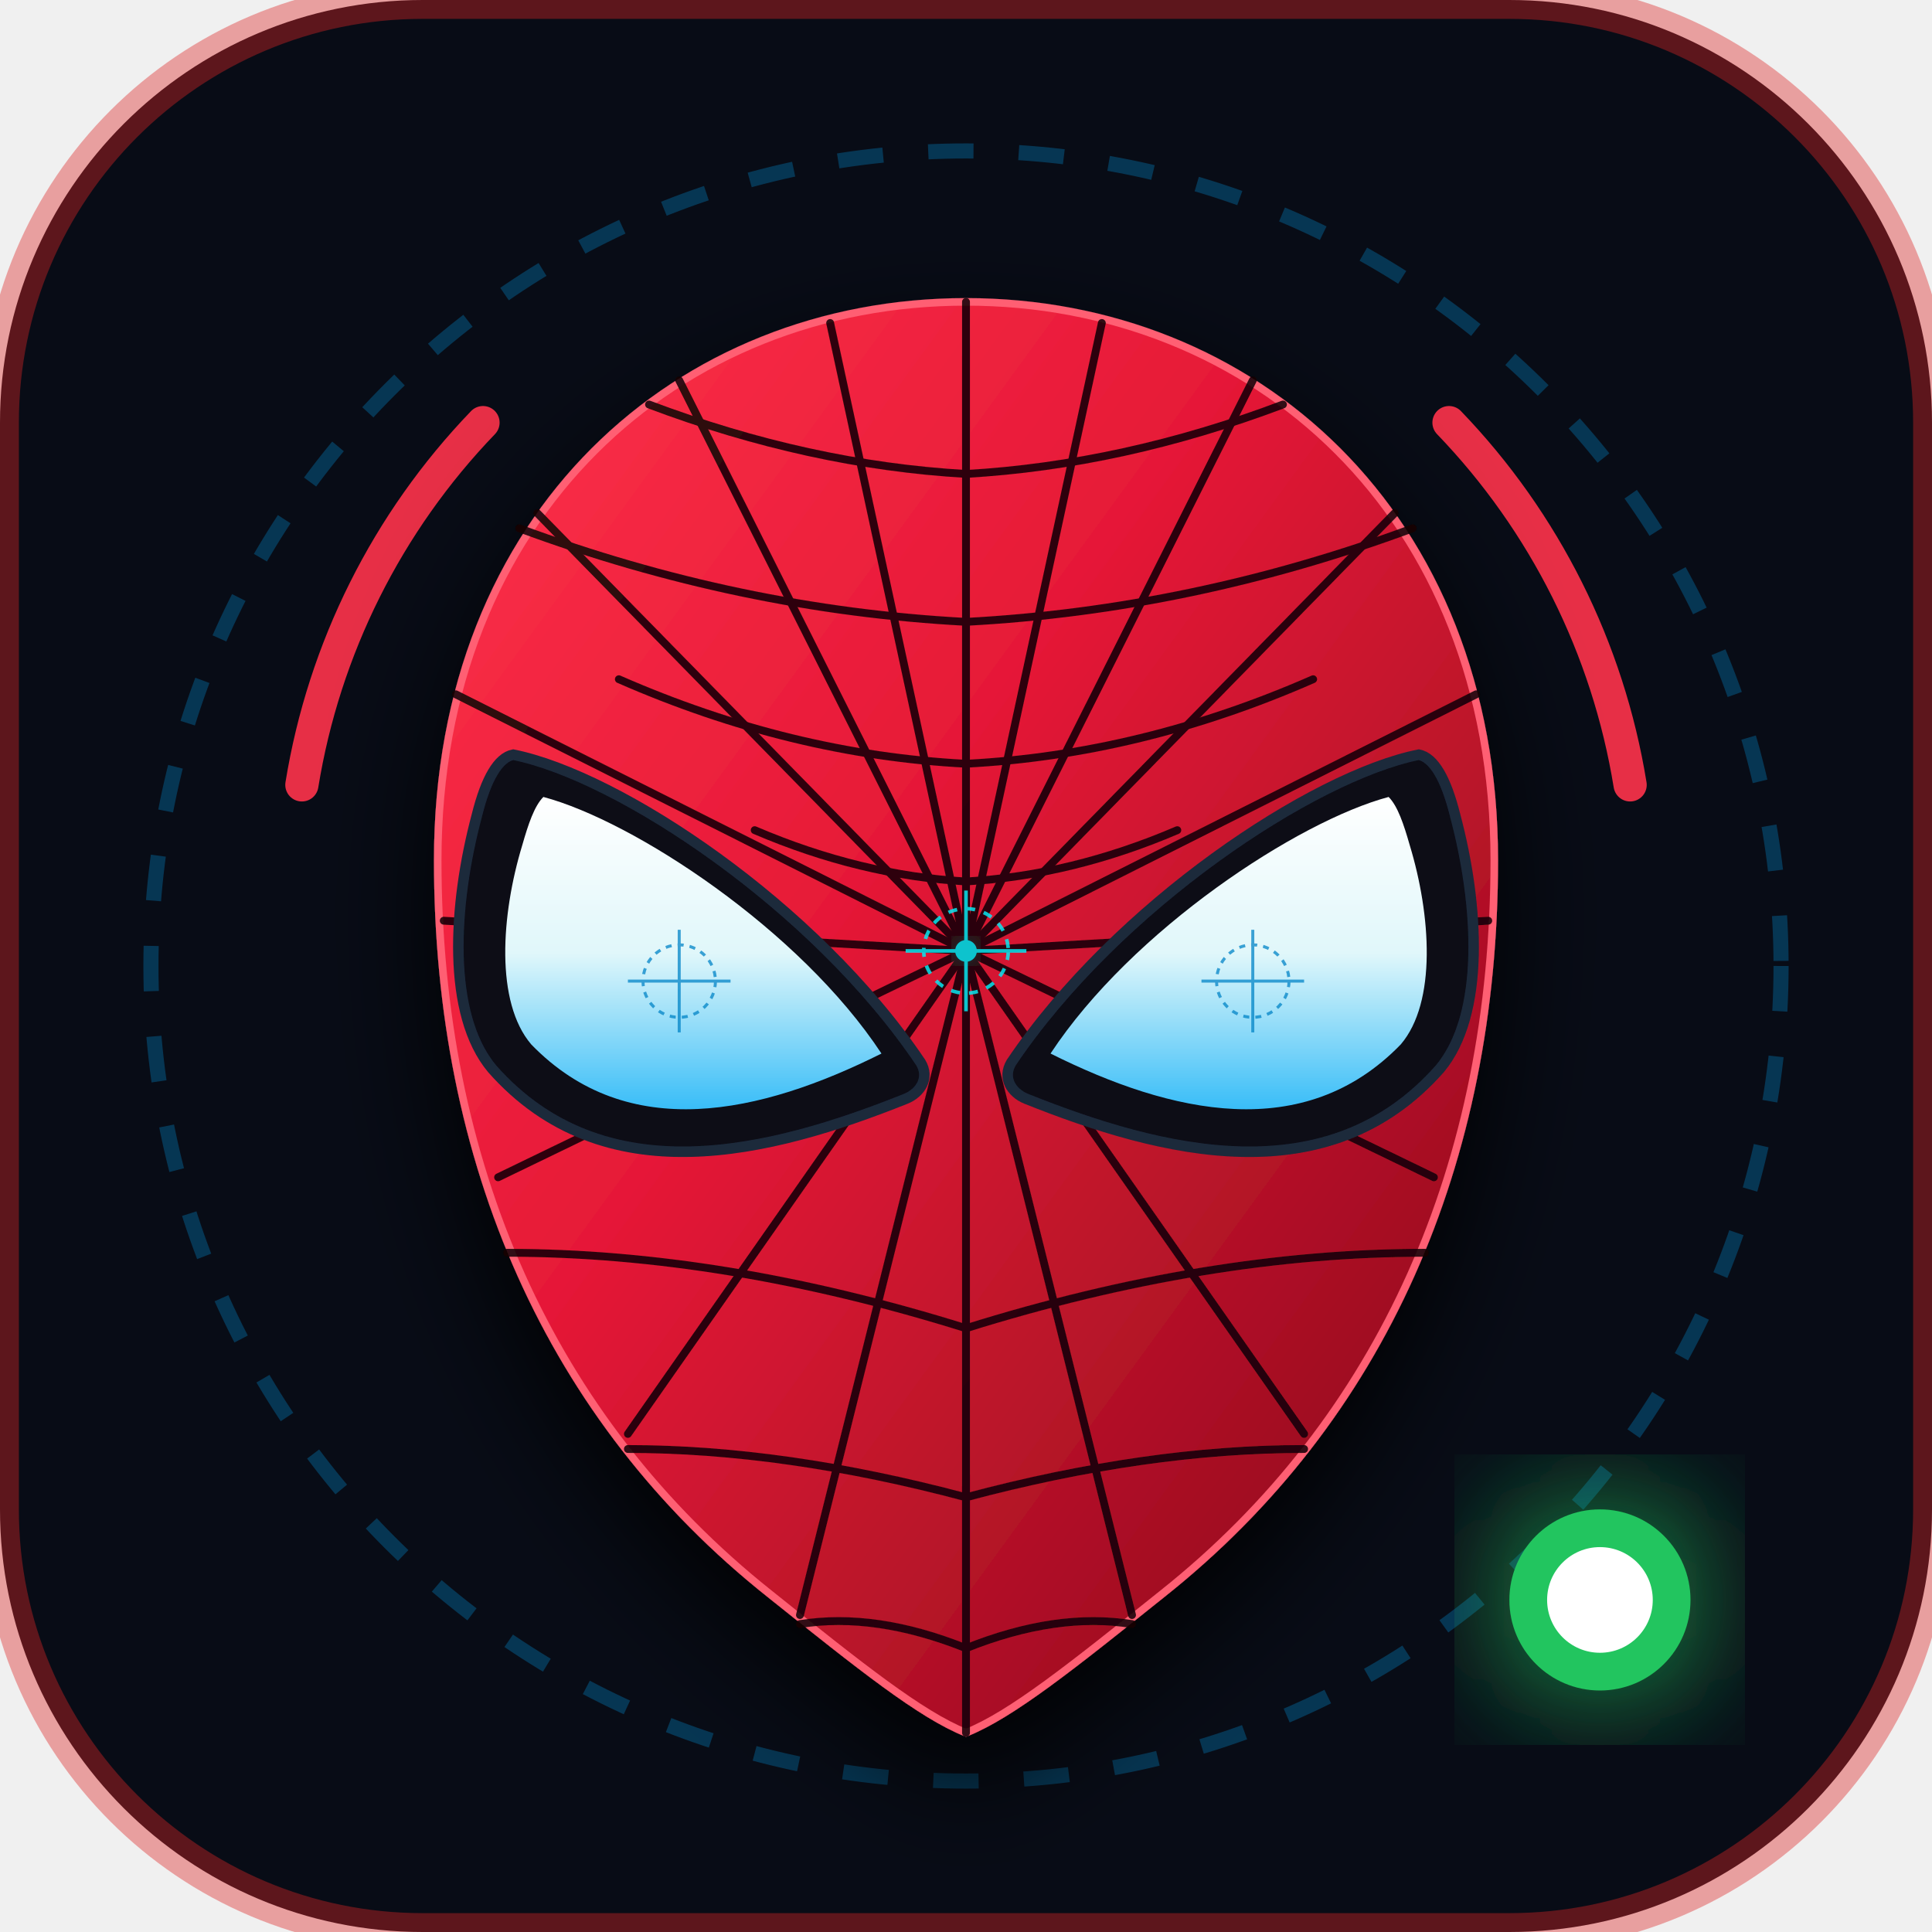
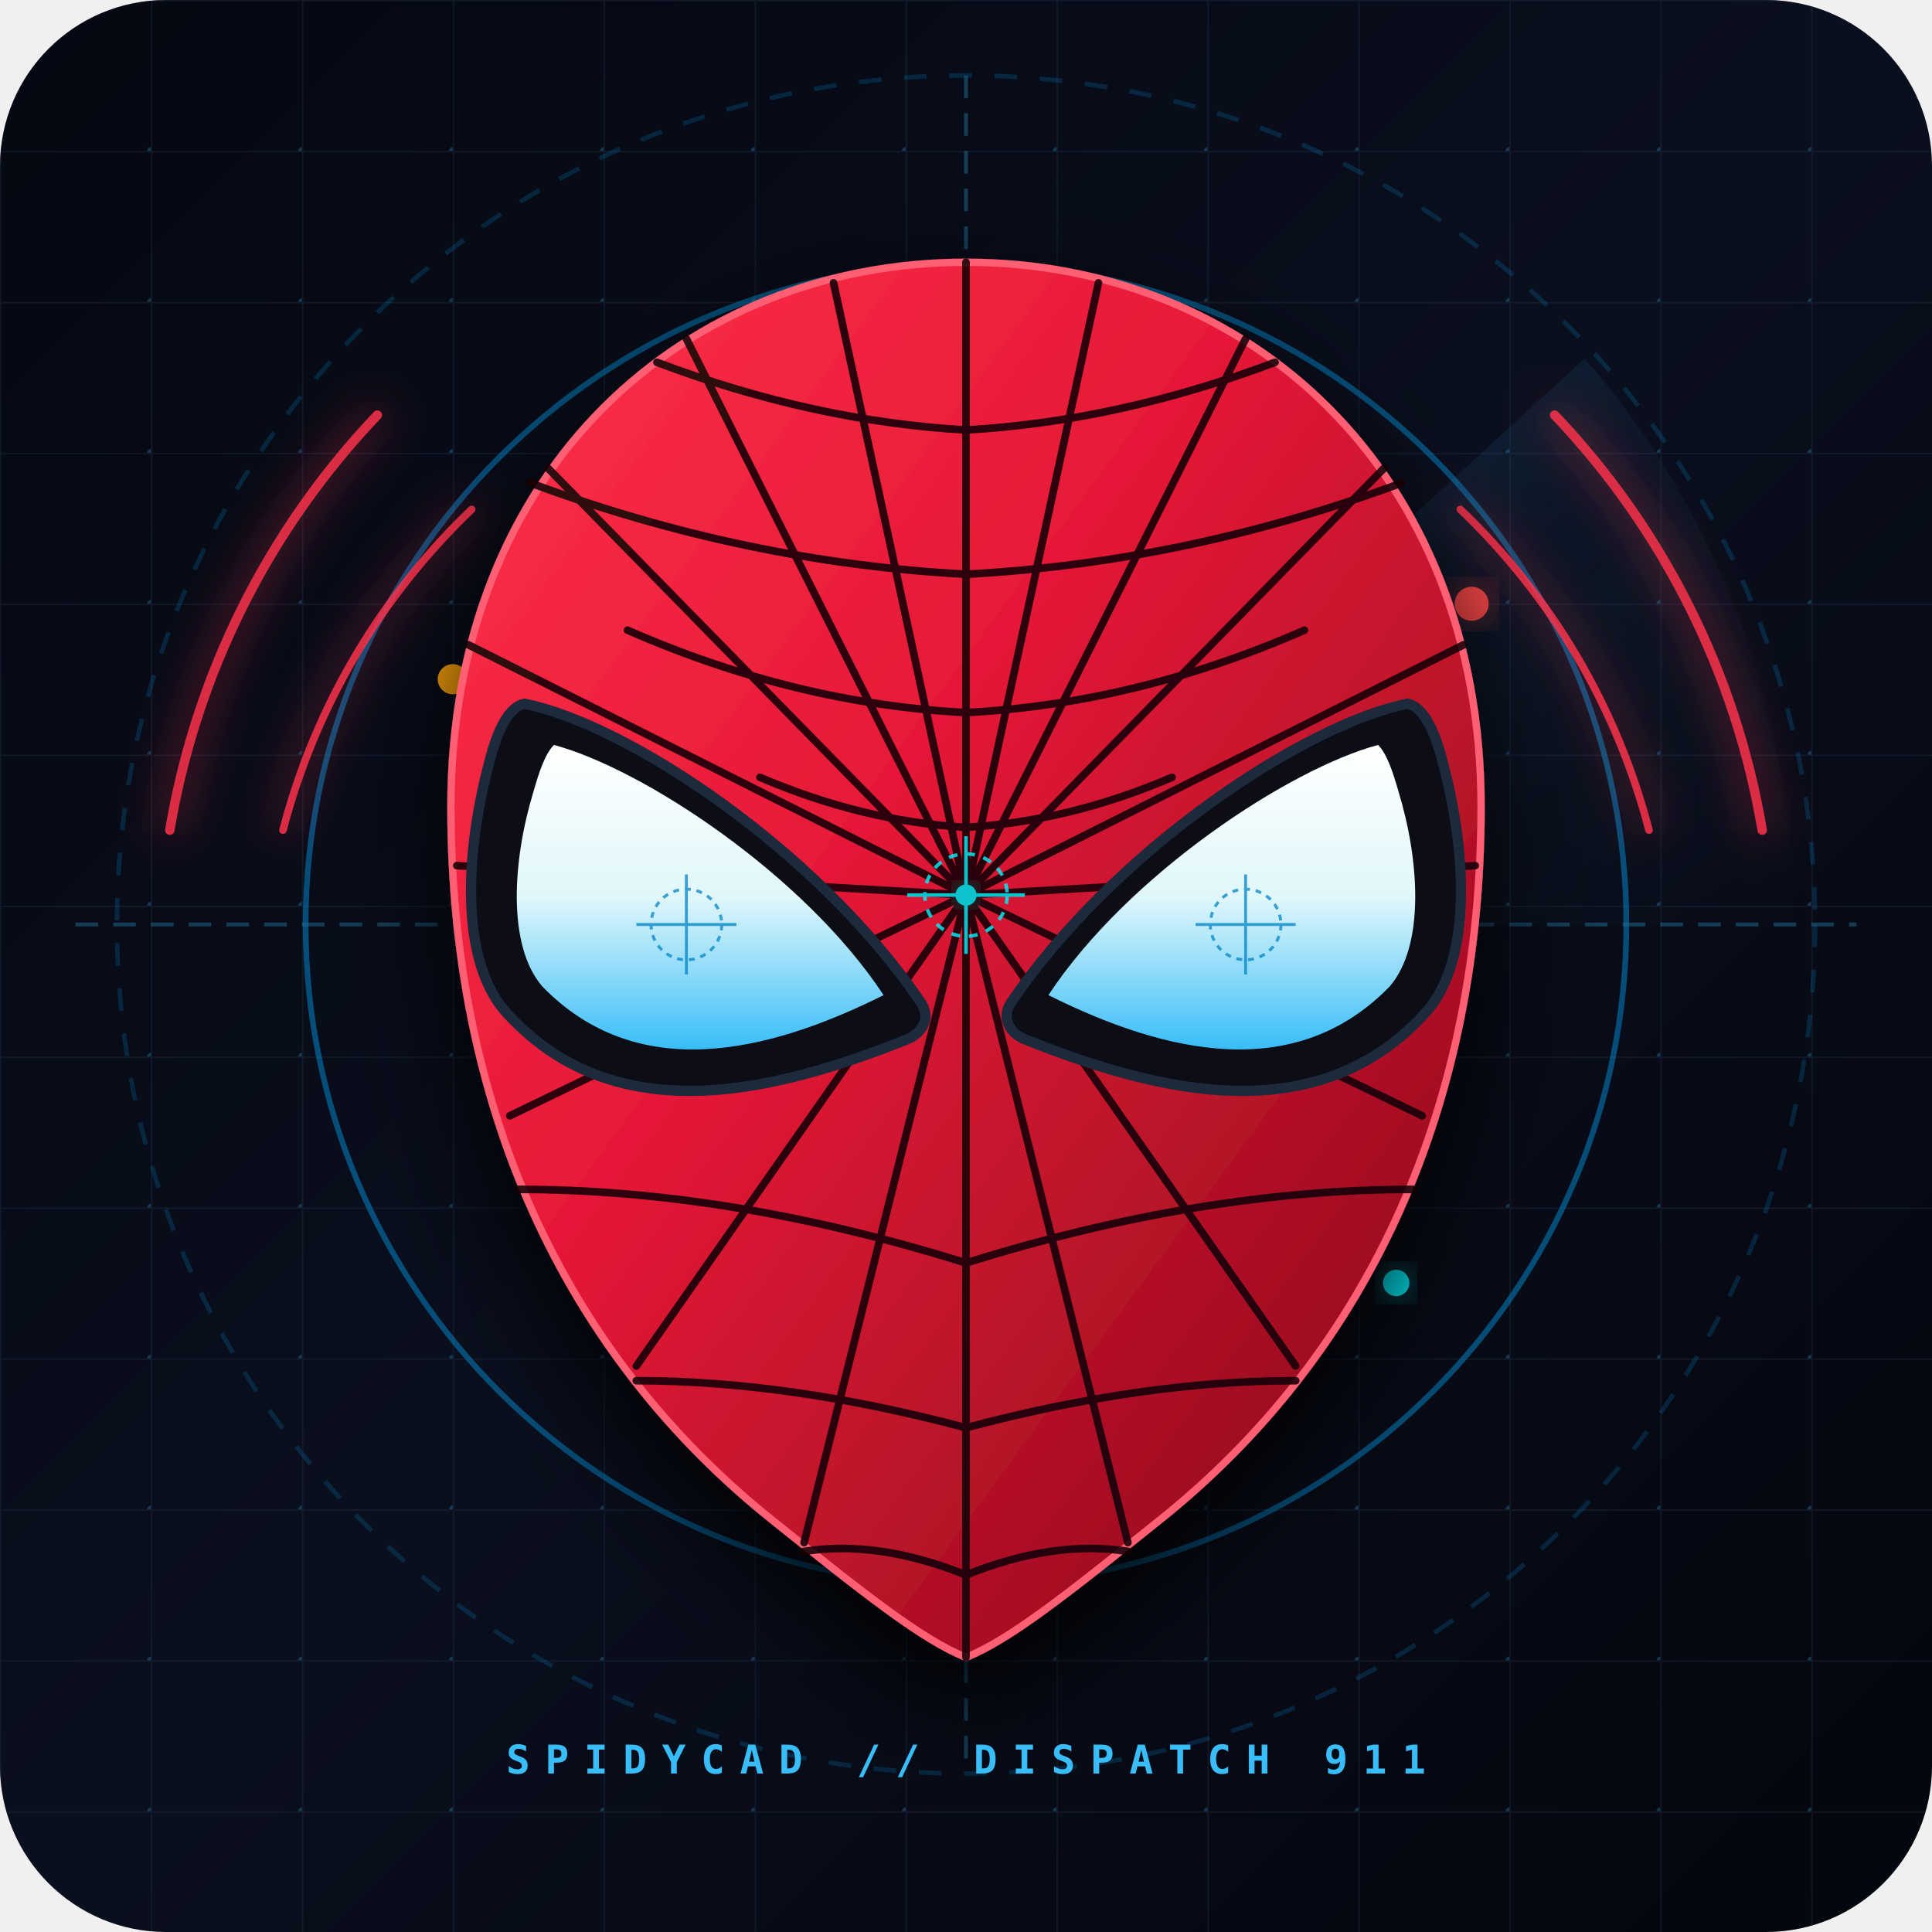
- <svg xmlns="http://www.w3.org/2000/svg" viewBox="0 0 128 128" width="100%" height="100%">
+ <svg xmlns="http://www.w3.org/2000/svg" viewBox="0 0 512 512" width="100%" height="100%">
  <defs>
    <linearGradient id="starkBg" x1="0%" y1="0%" x2="100%" y2="100%">
      <stop offset="0%" stop-color="#050811" />
      <stop offset="50%" stop-color="#0a0f1e" />
      <stop offset="100%" stop-color="#04060d" />
    </linearGradient>
    <linearGradient id="emergencyRed" x1="0%" y1="0%" x2="100%" y2="100%">
      <stop offset="0%" stop-color="#ff334b" />
      <stop offset="40%" stop-color="#e61937" />
      <stop offset="100%" stop-color="#800a18" />
    </linearGradient>
    <linearGradient id="radarSweepGrad" x1="0%" y1="0%" x2="100%" y2="100%">
      <stop offset="0%" stop-color="#38bdf8" stop-opacity="0.35" />
      <stop offset="50%" stop-color="#38bdf8" stop-opacity="0.08" />
      <stop offset="100%" stop-color="#38bdf8" stop-opacity="0" />
    </linearGradient>
    <linearGradient id="hudEyeGrad" x1="0%" y1="0%" x2="0%" y2="100%">
      <stop offset="0%" stop-color="#ffffff" />
      <stop offset="50%" stop-color="#e0f7fa" />
      <stop offset="100%" stop-color="#38bdf8" />
    </linearGradient>
    <filter id="dispatchGlow" x="-30%" y="-30%" width="160%" height="160%">
      <feGaussianBlur stdDeviation="5" result="blur" />
      <feComposite in="SourceGraphic" in2="blur" operator="over" />
    </filter>
    <filter id="radarRedGlow" x="-30%" y="-30%" width="160%" height="160%">
      <feGaussianBlur stdDeviation="6" result="blur" />
      <feComposite in="SourceGraphic" in2="blur" operator="over" />
    </filter>
    <filter id="maskShadow" x="-20%" y="-20%" width="140%" height="140%">
      <feDropShadow dx="0" dy="16" stdDeviation="18" flood-color="#000000" flood-opacity="0.9" />
    </filter>
    <pattern id="radarGrid" width="40" height="40" patternUnits="userSpaceOnUse">
      <path d="M 40 0 L 0 0 0 40" fill="none" stroke="#1e293b" stroke-width="0.75" opacity="0.45" />
      <circle cx="40" cy="40" r="1" fill="#38bdf8" opacity="0.25" />
    </pattern>
  </defs>
-   <rect width="128" height="128" rx="28" fill="#080c16" />
-   <rect width="128" height="128" rx="28" fill="none" stroke="#dc2626" stroke-width="2.5" stroke-opacity="0.4" />
-   <circle cx="64" cy="64" r="54" fill="none" stroke="#0284c7" stroke-width="1" stroke-dasharray="3,3" opacity="0.35" />
-   <g stroke="#ff334b" stroke-width="2.2" fill="none" stroke-linecap="round" opacity="0.9">
-     <path d="M 32,28 A 45 45 0 0 0 20,52" />
-     <path d="M 96,28 A 45 45 0 0 1 108,52" />
+   <rect width="512" height="512" rx="44" fill="url(#starkBg)" />
+   <rect width="512" height="512" rx="44" fill="url(#radarGrid)" />
+   <g opacity="0.55">
+     <circle cx="256" cy="245" r="115" fill="none" stroke="#0284c7" stroke-width="1.2" stroke-dasharray="4,4" />
+     <circle cx="256" cy="245" r="175" fill="none" stroke="#0284c7" stroke-width="1.5" />
+     <circle cx="256" cy="245" r="225" fill="none" stroke="#0284c7" stroke-width="1.2" stroke-dasharray="6,6" opacity="0.4" />
+     <line x1="256" y1="20" x2="256" y2="470" stroke="#38bdf8" stroke-width="1" stroke-dasharray="6,4" opacity="0.5" />
+     <line x1="20" y1="245" x2="492" y2="245" stroke="#38bdf8" stroke-width="1" stroke-dasharray="6,4" opacity="0.5" />
+     <path d="M 256,245 L 420,95 A 225 225 0 0 1 475,245 Z" fill="url(#radarSweepGrad)" />
  </g>
-   <g transform="translate(64, 66) scale(0.20) translate(-400, -320)">
+   <g stroke="#ff334b" stroke-width="2.5" fill="none" stroke-linecap="round" opacity="0.85" filter="url(#radarRedGlow)">
+     <path d="M 125,135 A 180 180 0 0 0 75,220" stroke-width="2" />
+     <path d="M 100,110 A 210 210 0 0 0 45,220" stroke-width="2.5" />
+     <path d="M 387,135 A 180 180 0 0 1 437,220" stroke-width="2" />
+     <path d="M 412,110 A 210 210 0 0 1 467,220" stroke-width="2.5" />
+   </g>
+   <circle cx="390" cy="160" r="4.5" fill="#ef4444" filter="url(#radarRedGlow)" />
+   <circle cx="120" cy="180" r="4" fill="#f59e0b" />
+   <circle cx="370" cy="340" r="3.5" fill="#00f2fe" filter="url(#dispatchGlow)" />
+   <g transform="translate(256, 245) scale(0.78) translate(-400, -315)">
    <g id="spideyMask" filter="url(#maskShadow)">
      <path d="M 400,90               C 495,90 575,160 575,275               C 575,375 538,460 465,518               C 435,542 415,558 400,564               C 385,558 365,542 335,518               C 262,460 225,375 225,275               C 225,160 305,90 400,90 Z" fill="url(#emergencyRed)" stroke="#ff5e73" stroke-width="2.5" />
      <g stroke="#140205" stroke-width="2.6" opacity="0.88" fill="none" stroke-linecap="round">
        <line x1="400" y1="305" x2="400" y2="90" />
        <line x1="400" y1="305" x2="445" y2="97" />
        <line x1="400" y1="305" x2="355" y2="97" />
        <line x1="400" y1="305" x2="495" y2="116" />
        <line x1="400" y1="305" x2="305" y2="116" />
        <line x1="400" y1="305" x2="542" y2="160" />
        <line x1="400" y1="305" x2="258" y2="160" />
        <line x1="400" y1="305" x2="569" y2="220" />
        <line x1="400" y1="305" x2="231" y2="220" />
        <line x1="400" y1="305" x2="573" y2="295" />
        <line x1="400" y1="305" x2="227" y2="295" />
        <line x1="400" y1="305" x2="555" y2="380" />
        <line x1="400" y1="305" x2="245" y2="380" />
        <line x1="400" y1="305" x2="512" y2="465" />
        <line x1="400" y1="305" x2="288" y2="465" />
        <line x1="400" y1="305" x2="455" y2="525" />
        <line x1="400" y1="305" x2="345" y2="525" />
        <line x1="400" y1="305" x2="400" y2="564" />
        <path d="M 330,265 Q 365,280 400,282 Q 435,280 470,265" />
        <path d="M 285,215 Q 342,240 400,243 Q 458,240 515,215" />
        <path d="M 252,165 Q 325,192 400,196 Q 475,192 548,165" />
        <path d="M 295,124 Q 348,144 400,147 Q 452,144 505,124" />
        <path d="M 248,405 Q 320,405 400,430 Q 480,405 552,405" />
        <path d="M 288,470 Q 340,470 400,486 Q 460,470 512,470" />
        <path d="M 345,528 Q 370,524 400,536 Q 430,524 455,528" />
      </g>
      <g stroke="#00f2fe" stroke-width="1.2" opacity="0.8" fill="none">
        <circle cx="400" cy="305" r="14" stroke-dasharray="3,3" />
        <line x1="400" y1="285" x2="400" y2="325" />
        <line x1="380" y1="305" x2="420" y2="305" />
        <circle cx="400" cy="305" r="3" fill="#00f2fe" filter="url(#dispatchGlow)" />
      </g>
      <path d="M 250,240               C 285,247 350,290 385,342               C 388,347 385,352 380,354               C 335,372 280,386 243,344               C 228,326 230,290 238,260               C 241,248 245,241 250,240 Z" fill="#0a0c16" stroke="#1e293b" stroke-width="3.5" />
      <path d="M 260,254               C 290,262 345,298 372,339               C 332,359 288,369 256,336               C 244,322 246,293 253,270               C 255,263 257,257 260,254 Z" fill="url(#hudEyeGrad)" />
      <g stroke="#0284c7" stroke-width="1" opacity="0.75" fill="none">
        <circle cx="305" cy="315" r="12" stroke-dasharray="2,2" />
        <line x1="305" y1="298" x2="305" y2="332" />
        <line x1="288" y1="315" x2="322" y2="315" />
      </g>
      <path d="M 550,240               C 515,247 450,290 415,342               C 412,347 415,352 420,354               C 465,372 520,386 557,344               C 572,326 570,290 562,260               C 559,248 555,241 550,240 Z" fill="#0a0c16" stroke="#1e293b" stroke-width="3.5" />
      <path d="M 540,254               C 510,262 455,298 428,339               C 468,359 512,369 544,336               C 556,322 554,293 547,270               C 545,263 543,257 540,254 Z" fill="url(#hudEyeGrad)" />
      <g stroke="#0284c7" stroke-width="1" opacity="0.75" fill="none">
        <circle cx="495" cy="315" r="12" stroke-dasharray="2,2" />
        <line x1="495" y1="298" x2="495" y2="332" />
        <line x1="478" y1="315" x2="512" y2="315" />
      </g>
    </g>
  </g>
-   <circle cx="106" cy="106" r="6" fill="#22c55e" filter="url(#dispatchGlow)" />
-   <circle cx="106" cy="106" r="3.5" fill="#ffffff" />
+   <g transform="translate(256, 470)" text-anchor="middle">
+     <text font-family="'JetBrains Mono', monospace" font-size="10.5" font-weight="bold" fill="#38bdf8" letter-spacing="4">
+       SPIDYCAD // DISPATCH 911
+     </text>
+   </g>
</svg>
